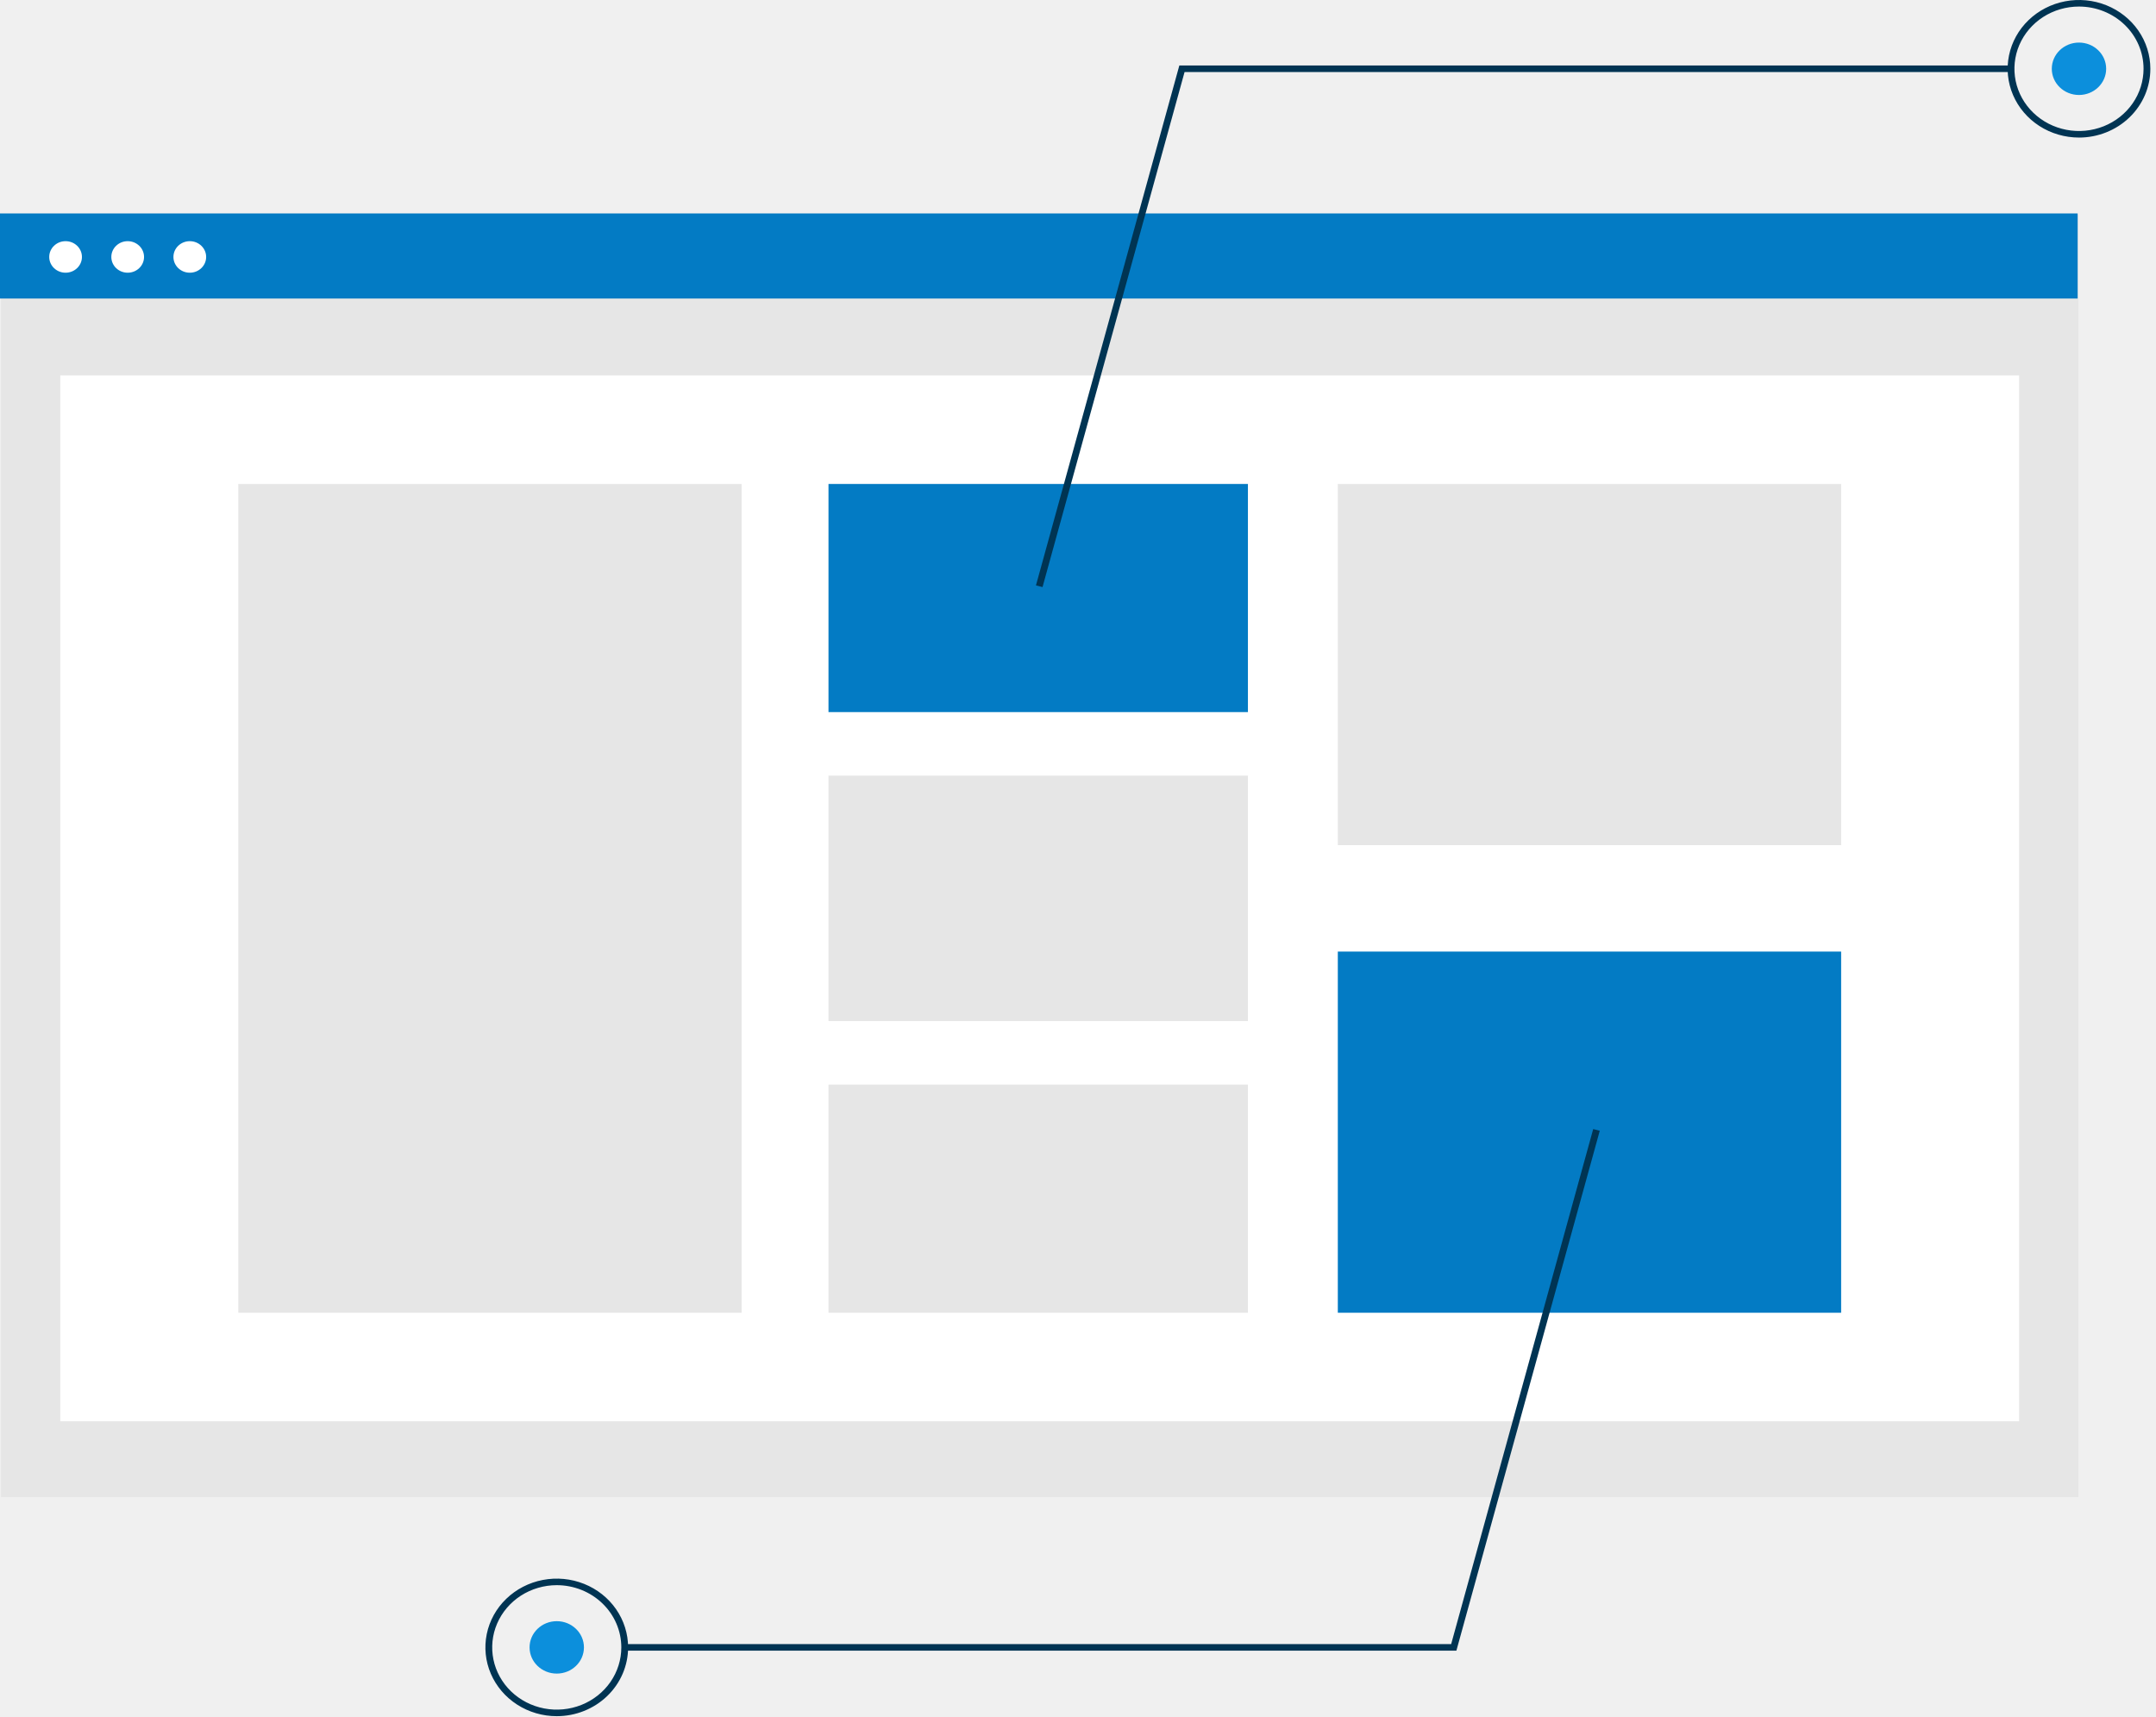
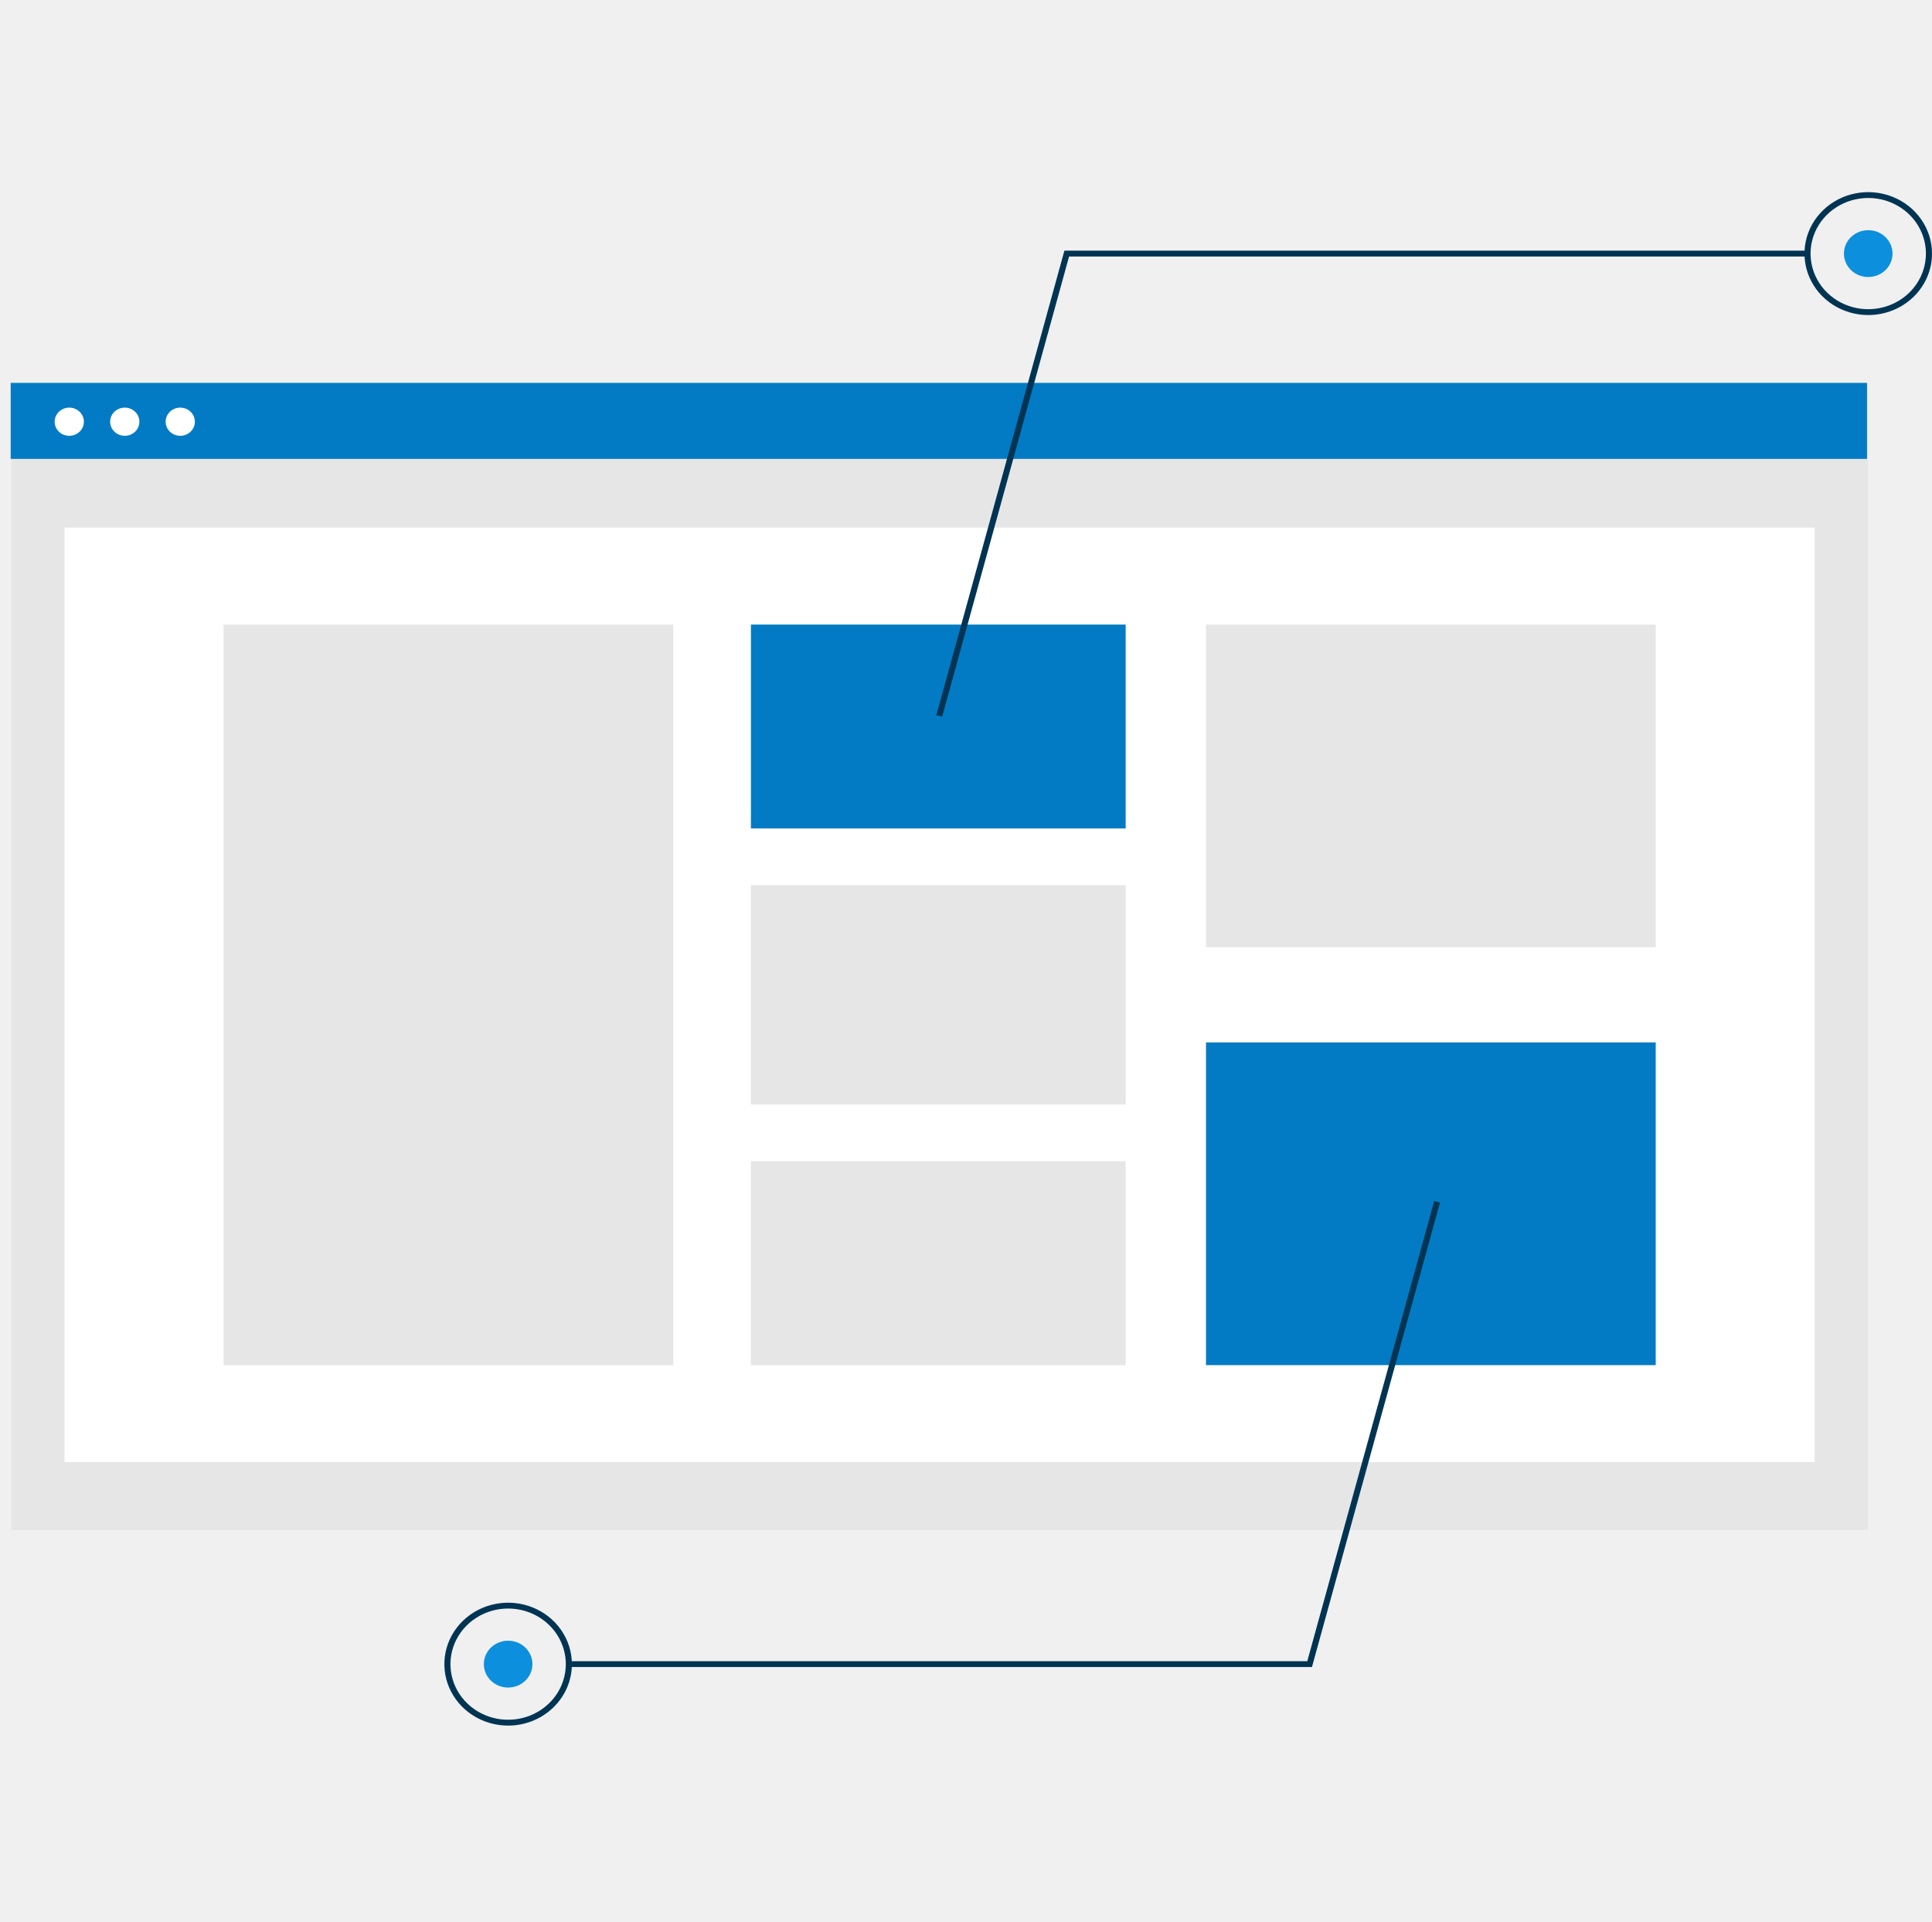
- <svg xmlns="http://www.w3.org/2000/svg" width="201" height="160" viewBox="0 0 201 160" fill="none">
-   <path d="M193.778 20.006H0.083V139.579H193.778V20.006Z" fill="#E6E6E6" />
-   <path d="M188.238 35.004H5.621V132.505H188.238V35.004Z" fill="white" />
-   <path d="M193.694 19.9H0V27.832H193.694V19.9Z" fill="#037BC4" />
-   <path d="M6.114 25.425C6.956 25.425 7.639 24.767 7.639 23.955C7.639 23.143 6.956 22.485 6.114 22.485C5.272 22.485 4.589 23.143 4.589 23.955C4.589 24.767 5.272 25.425 6.114 25.425Z" fill="white" />
-   <path d="M11.904 25.425C12.746 25.425 13.429 24.767 13.429 23.955C13.429 23.143 12.746 22.485 11.904 22.485C11.062 22.485 10.379 23.143 10.379 23.955C10.379 24.767 11.062 25.425 11.904 25.425Z" fill="white" />
-   <path d="M17.694 25.425C18.536 25.425 19.219 24.767 19.219 23.955C19.219 23.143 18.536 22.485 17.694 22.485C16.852 22.485 16.169 23.143 16.169 23.955C16.169 24.767 16.852 25.425 17.694 25.425Z" fill="white" />
-   <path d="M69.139 45.12H22.215V122.388H69.139V45.12Z" fill="#E6E6E6" />
-   <path d="M116.342 45.12H77.239V66.389H116.342V45.12Z" fill="#037BC4" />
-   <path d="M116.342 72.311H77.239V95.196H116.342V72.311Z" fill="#E6E6E6" />
-   <path d="M116.342 101.119H77.239V122.388H116.342V101.119Z" fill="#E6E6E6" />
-   <path d="M171.646 45.12H124.722V78.793H171.646V45.12Z" fill="#E6E6E6" />
-   <path d="M171.646 88.715H124.722V122.388H171.646V88.715Z" fill="#037BC4" />
-   <path d="M97.193 54.734L96.58 54.577L109.947 6.107H187.483V6.718H110.434L97.193 54.734Z" fill="#003453" />
-   <path d="M193.82 12.824C192.504 12.824 191.218 12.448 190.124 11.743C189.031 11.038 188.178 10.037 187.675 8.865C187.172 7.693 187.04 6.404 187.297 5.16C187.554 3.916 188.188 2.774 189.118 1.877C190.048 0.981 191.234 0.37 192.524 0.123C193.815 -0.124 195.152 0.003 196.368 0.488C197.583 0.974 198.622 1.796 199.353 2.85C200.084 3.905 200.474 5.145 200.474 6.413C200.474 8.113 199.773 9.744 198.525 10.947C197.278 12.149 195.586 12.825 193.822 12.825L193.82 12.824ZM193.82 0.611C192.63 0.611 191.466 0.951 190.476 1.588C189.486 2.226 188.715 3.132 188.259 4.192C187.804 5.252 187.685 6.419 187.917 7.544C188.149 8.669 188.722 9.703 189.564 10.514C190.406 11.326 191.478 11.878 192.646 12.102C193.813 12.326 195.023 12.211 196.123 11.772C197.223 11.333 198.163 10.589 198.824 9.635C199.486 8.681 199.839 7.56 199.839 6.412C199.839 4.874 199.205 3.398 198.076 2.31C196.947 1.222 195.416 0.611 193.82 0.611Z" fill="#003453" />
-   <path d="M193.819 8.855C195.219 8.855 196.354 7.761 196.354 6.412C196.354 5.063 195.219 3.969 193.819 3.969C192.42 3.969 191.285 5.063 191.285 6.412C191.285 7.761 192.42 8.855 193.819 8.855Z" fill="#0C8FDC" />
-   <path d="M135.777 153.891H58.24V153.28H135.289L148.531 105.263L149.143 105.42L135.777 153.891Z" fill="#003453" />
-   <path d="M51.905 160C50.59 160 49.303 159.624 48.209 158.919C47.115 158.215 46.263 157.213 45.759 156.042C45.256 154.87 45.124 153.581 45.381 152.337C45.637 151.093 46.271 149.95 47.201 149.054C48.132 148.157 49.317 147.546 50.607 147.299C51.898 147.051 53.235 147.178 54.451 147.664C55.666 148.149 56.705 148.971 57.436 150.025C58.167 151.08 58.557 152.32 58.557 153.588C58.557 155.288 57.857 156.919 56.609 158.122C55.361 159.324 53.669 160 51.905 160ZM51.905 147.786C50.715 147.786 49.551 148.127 48.561 148.764C47.572 149.402 46.8 150.308 46.345 151.368C45.889 152.428 45.77 153.594 46.002 154.72C46.234 155.845 46.808 156.879 47.649 157.69C48.491 158.501 49.563 159.054 50.731 159.278C51.898 159.502 53.109 159.387 54.208 158.948C55.308 158.509 56.248 157.765 56.91 156.811C57.571 155.857 57.924 154.735 57.924 153.588C57.924 152.826 57.768 152.072 57.466 151.368C57.163 150.664 56.72 150.024 56.161 149.486C55.602 148.947 54.939 148.52 54.208 148.228C53.478 147.936 52.696 147.786 51.905 147.786Z" fill="#003453" />
-   <path d="M51.905 156.029C53.305 156.029 54.44 154.935 54.44 153.586C54.44 152.237 53.305 151.143 51.905 151.143C50.506 151.143 49.371 152.237 49.371 153.586C49.371 154.935 50.506 156.029 51.905 156.029Z" fill="#0C8FDC" />
+ <svg xmlns="http://www.w3.org/2000/svg" width="181" height="180" viewBox="0 0 181 180" fill="none">
+   <path d="M174.987 35.963H1.074V143.324H174.987V35.963Z" fill="#E6E6E6" />
+   <path d="M170.014 49.429H6.047V136.973H170.014V49.429Z" fill="white" />
+   <path d="M174.913 35.868H1V42.989H174.913V35.868Z" fill="#037BC4" />
+   <path d="M6.489 40.828C7.246 40.828 7.859 40.237 7.859 39.508C7.859 38.779 7.246 38.188 6.489 38.188C5.733 38.188 5.12 38.779 5.12 39.508C5.12 40.237 5.733 40.828 6.489 40.828Z" fill="white" />
+   <path d="M11.689 40.828C12.445 40.828 13.058 40.237 13.058 39.508C13.058 38.779 12.445 38.188 11.689 38.188C10.932 38.188 10.319 38.779 10.319 39.508C10.319 40.237 10.932 40.828 11.689 40.828Z" fill="white" />
+   <path d="M16.887 40.828C17.643 40.828 18.256 40.237 18.256 39.508C18.256 38.779 17.643 38.188 16.887 38.188C16.131 38.188 15.518 38.779 15.518 39.508C15.518 40.237 16.131 40.828 16.887 40.828Z" fill="white" />
+   <path d="M63.078 58.512H20.946V127.889H63.078V58.512Z" fill="#E6E6E6" />
+   <path d="M105.46 58.512H70.351V77.609H105.46V58.512Z" fill="#037BC4" />
+   <path d="M105.46 82.927H70.351V103.474H105.46V82.927Z" fill="#E6E6E6" />
+   <path d="M105.46 108.792H70.351V127.889H105.46V108.792Z" fill="#E6E6E6" />
+   <path d="M155.116 58.512H112.984V88.746H155.116V58.512Z" fill="#E6E6E6" />
+   <path d="M155.116 97.655H112.984V127.889H155.116V97.655Z" fill="#037BC4" />
+   <path d="M88.267 67.144L87.717 67.004L99.719 23.483H169.336V24.032H100.156L88.267 67.144Z" fill="#003453" />
+   <path d="M175.025 29.515C173.844 29.514 172.689 29.177 171.707 28.544C170.725 27.911 169.96 27.012 169.508 25.96C169.056 24.908 168.938 23.75 169.169 22.633C169.399 21.517 169.968 20.491 170.804 19.686C171.639 18.881 172.704 18.332 173.862 18.11C175.021 17.889 176.222 18.003 177.313 18.439C178.404 18.874 179.337 19.612 179.993 20.559C180.649 21.506 181 22.619 181 23.758C181 25.285 180.37 26.749 179.25 27.829C178.13 28.908 176.611 29.515 175.027 29.515L175.025 29.515ZM175.025 18.548C173.957 18.548 172.912 18.854 172.023 19.426C171.134 19.999 170.442 20.812 170.033 21.764C169.624 22.716 169.517 23.763 169.725 24.773C169.934 25.784 170.448 26.712 171.204 27.441C171.96 28.169 172.923 28.665 173.971 28.866C175.019 29.067 176.106 28.964 177.093 28.57C178.081 28.175 178.925 27.508 179.519 26.651C180.113 25.795 180.429 24.788 180.429 23.757C180.429 22.376 179.86 21.051 178.847 20.074C177.833 19.097 176.459 18.548 175.025 18.548V18.548Z" fill="#003453" />
+   <path d="M175.025 25.951C176.282 25.951 177.301 24.969 177.301 23.757C177.301 22.546 176.282 21.564 175.025 21.564C173.769 21.564 172.75 22.546 172.75 23.757C172.75 24.969 173.769 25.951 175.025 25.951Z" fill="#0C8FDC" />
+   <path d="M122.91 156.174H53.292V155.626H122.472L134.361 112.513L134.911 112.654L122.91 156.174Z" fill="#003453" />
+   <path d="M47.604 161.659C46.422 161.659 45.268 161.322 44.285 160.689C43.303 160.057 42.538 159.157 42.086 158.105C41.633 157.053 41.515 155.896 41.746 154.779C41.976 153.662 42.545 152.636 43.38 151.831C44.216 151.026 45.28 150.478 46.438 150.256C47.597 150.033 48.798 150.147 49.889 150.583C50.981 151.019 51.914 151.757 52.57 152.704C53.226 153.65 53.577 154.764 53.577 155.902C53.577 157.429 52.947 158.894 51.827 159.973C50.707 161.053 49.188 161.659 47.604 161.659V161.659ZM47.604 150.693C46.535 150.693 45.49 150.999 44.601 151.571C43.713 152.143 43.02 152.957 42.611 153.909C42.202 154.861 42.095 155.908 42.304 156.918C42.512 157.929 43.027 158.857 43.782 159.585C44.538 160.314 45.501 160.81 46.55 161.011C47.598 161.212 48.684 161.109 49.672 160.715C50.659 160.32 51.503 159.653 52.097 158.796C52.691 157.94 53.008 156.932 53.008 155.902C53.008 155.218 52.868 154.541 52.596 153.909C52.325 153.277 51.927 152.703 51.425 152.219C50.923 151.735 50.327 151.352 49.672 151.09C49.016 150.828 48.313 150.693 47.604 150.693V150.693Z" fill="#003453" />
+   <path d="M47.605 158.094C48.861 158.094 49.88 157.112 49.88 155.901C49.88 154.689 48.861 153.707 47.605 153.707C46.348 153.707 45.329 154.689 45.329 155.901C45.329 157.112 46.348 158.094 47.605 158.094Z" fill="#0C8FDC" />
</svg>
